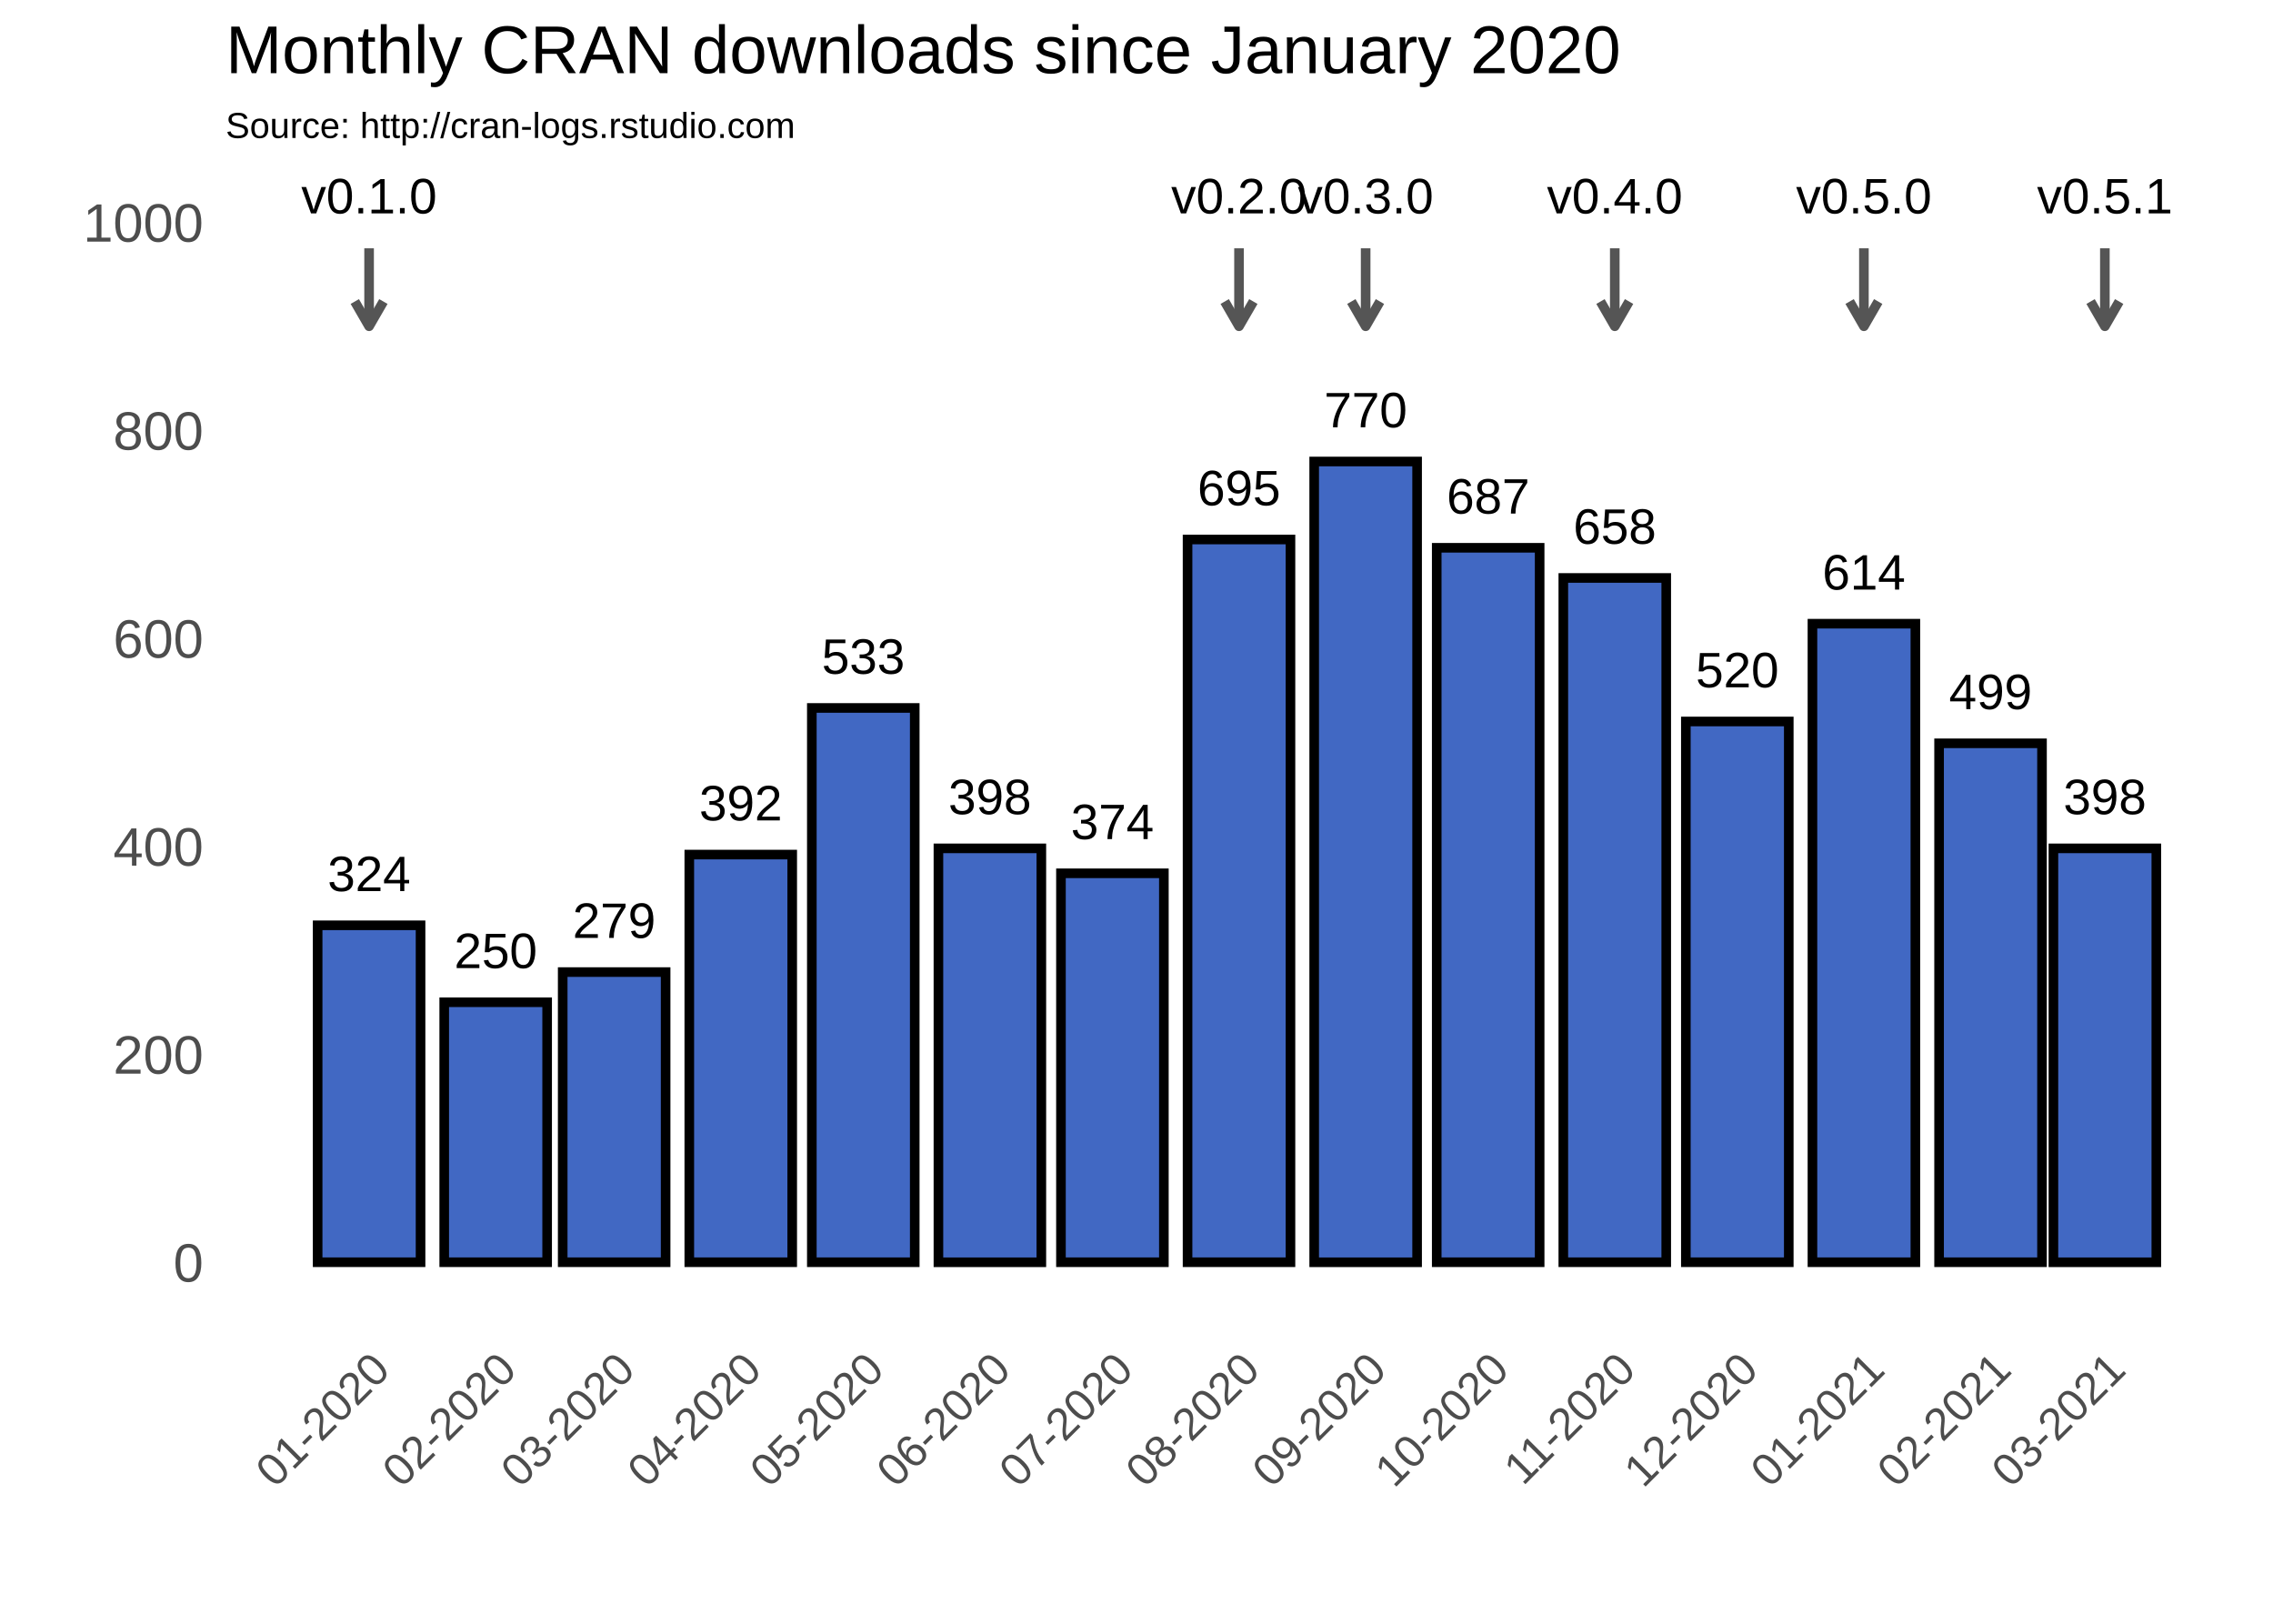
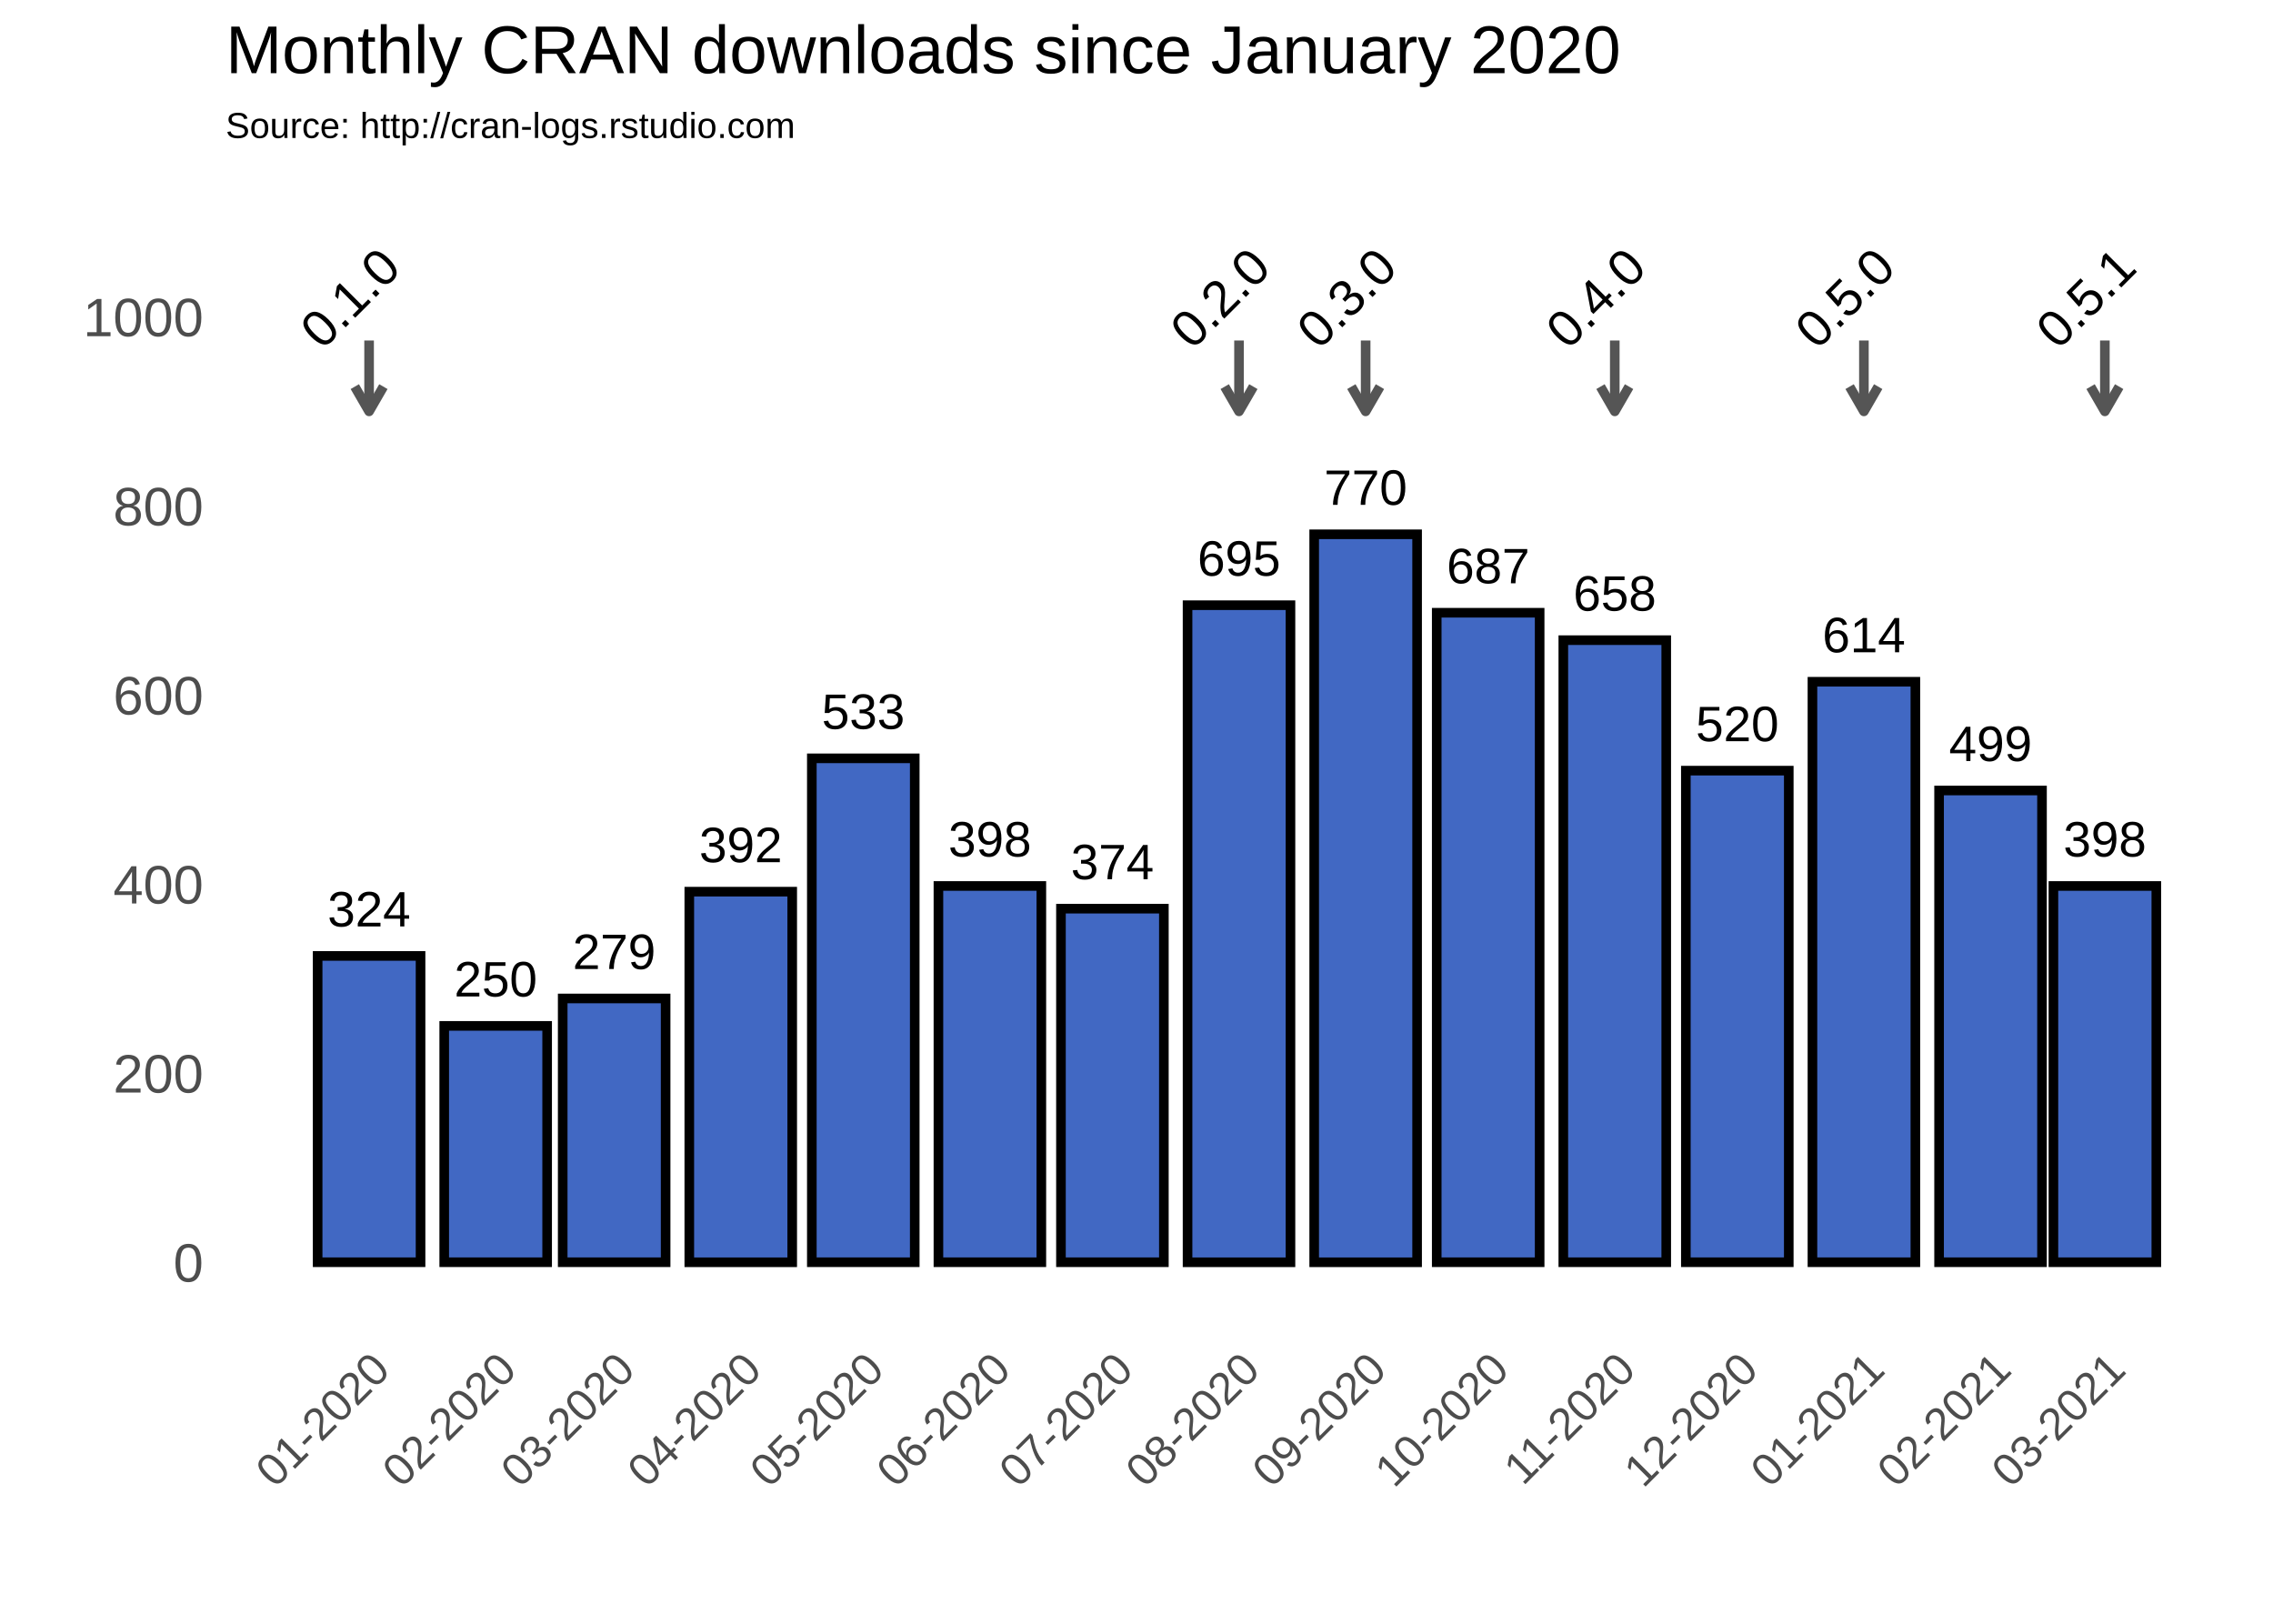
<svg xmlns="http://www.w3.org/2000/svg" class="svglite" width="504.00pt" height="360.00pt" viewBox="0 0 504.00 360.00">
  <defs>
    <style type="text/css">
    .svglite line, .svglite polyline, .svglite polygon, .svglite path, .svglite rect, .svglite circle {
      fill: none;
      stroke: #000000;
      stroke-linecap: round;
      stroke-linejoin: round;
      stroke-miterlimit: 10.00;
    }
  </style>
  </defs>
  <rect width="100%" height="100%" style="stroke: none; fill: #FFFFFF;" />
  <defs>
    <clipPath id="cpMC4wMHw1MDQuMDB8MC4wMHwzNjAuMDA=">
      <rect x="0.00" y="0.00" width="504.00" height="360.00" />
    </clipPath>
  </defs>
  <g clip-path="url(#cpMC4wMHw1MDQuMDB8MC4wMHwzNjAuMDA=)">
-     <rect x="0.00" y="0.00" width="504.00" height="360.00" style="stroke-width: 1.07; stroke: #FFFFFF; fill: #FFFFFF;" />
+     <rect x="0.00" y="-0" width="504.00" height="360.00" style="stroke-width: 1.07; stroke: #FFFFFF; fill: #FFFFFF;" />
  </g>
  <defs>
    <clipPath id="cpNTAuMDR8NDk4LjUyfDM3Ljc2fDI5MS4zOA==">
      <rect x="50.04" y="37.76" width="448.48" height="253.62" />
    </clipPath>
  </defs>
  <g clip-path="url(#cpNTAuMDR8NDk4LjUyfDM3Ljc2fDI5MS4zOA==)">
-     <polyline points="50.04,256.79 498.52,256.79 " style="stroke-width: 0.53; stroke: #FFFFFF; stroke-linecap: butt;" />
-     <polyline points="50.04,210.68 498.52,210.68 " style="stroke-width: 0.53; stroke: #FFFFFF; stroke-linecap: butt;" />
-     <polyline points="50.04,164.57 498.52,164.57 " style="stroke-width: 0.53; stroke: #FFFFFF; stroke-linecap: butt;" />
-     <polyline points="50.04,118.46 498.52,118.46 " style="stroke-width: 0.53; stroke: #FFFFFF; stroke-linecap: butt;" />
-     <polyline points="50.04,72.34 498.52,72.34 " style="stroke-width: 0.53; stroke: #FFFFFF; stroke-linecap: butt;" />
+     <polyline points="50.04,258.89 498.52,258.89 " style="stroke-width: 0.53; stroke: #FFFFFF; stroke-linecap: butt;" />
+     <polyline points="50.04,216.97 498.52,216.97 " style="stroke-width: 0.53; stroke: #FFFFFF; stroke-linecap: butt;" />
+     <polyline points="50.04,175.05 498.52,175.05 " style="stroke-width: 0.53; stroke: #FFFFFF; stroke-linecap: butt;" />
+     <polyline points="50.04,133.13 498.52,133.13 " style="stroke-width: 0.53; stroke: #FFFFFF; stroke-linecap: butt;" />
+     <polyline points="50.04,91.21 498.52,91.21 " style="stroke-width: 0.53; stroke: #FFFFFF; stroke-linecap: butt;" />
+     <polyline points="50.04,49.29 498.52,49.29 " style="stroke-width: 0.53; stroke: #FFFFFF; stroke-linecap: butt;" />
    <polyline points="53.77,291.38 53.77,37.76 " style="stroke-width: 0.53; stroke: #FFFFFF; stroke-linecap: butt;" />
    <polyline points="67.80,291.38 67.80,37.76 " style="stroke-width: 0.53; stroke: #FFFFFF; stroke-linecap: butt;" />
    <polyline points="95.88,291.38 95.88,37.76 " style="stroke-width: 0.53; stroke: #FFFFFF; stroke-linecap: butt;" />
    <polyline points="123.04,291.38 123.04,37.76 " style="stroke-width: 0.53; stroke: #FFFFFF; stroke-linecap: butt;" />
    <polyline points="150.21,291.38 150.21,37.76 " style="stroke-width: 0.53; stroke: #FFFFFF; stroke-linecap: butt;" />
    <polyline points="177.83,291.38 177.83,37.76 " style="stroke-width: 0.53; stroke: #FFFFFF; stroke-linecap: butt;" />
    <polyline points="205.46,291.38 205.46,37.76 " style="stroke-width: 0.53; stroke: #FFFFFF; stroke-linecap: butt;" />
    <polyline points="233.08,291.38 233.08,37.76 " style="stroke-width: 0.53; stroke: #FFFFFF; stroke-linecap: butt;" />
    <polyline points="260.70,291.38 260.70,37.76 " style="stroke-width: 0.53; stroke: #FFFFFF; stroke-linecap: butt;" />
    <polyline points="288.77,291.38 288.77,37.76 " style="stroke-width: 0.53; stroke: #FFFFFF; stroke-linecap: butt;" />
    <polyline points="316.39,291.38 316.39,37.76 " style="stroke-width: 0.53; stroke: #FFFFFF; stroke-linecap: butt;" />
    <polyline points="344.01,291.38 344.01,37.76 " style="stroke-width: 0.53; stroke: #FFFFFF; stroke-linecap: butt;" />
    <polyline points="371.64,291.38 371.64,37.76 " style="stroke-width: 0.53; stroke: #FFFFFF; stroke-linecap: butt;" />
    <polyline points="399.26,291.38 399.26,37.76 " style="stroke-width: 0.53; stroke: #FFFFFF; stroke-linecap: butt;" />
    <polyline points="427.33,291.38 427.33,37.76 " style="stroke-width: 0.53; stroke: #FFFFFF; stroke-linecap: butt;" />
    <polyline points="454.05,291.38 454.05,37.76 " style="stroke-width: 0.53; stroke: #FFFFFF; stroke-linecap: butt;" />
    <polyline points="480.76,291.38 480.76,37.76 " style="stroke-width: 0.53; stroke: #FFFFFF; stroke-linecap: butt;" />
    <polyline points="494.80,291.38 494.80,37.76 " style="stroke-width: 0.53; stroke: #FFFFFF; stroke-linecap: butt;" />
    <polyline points="50.04,279.85 498.52,279.85 " style="stroke-width: 1.07; stroke: #FFFFFF; stroke-linecap: butt;" />
-     <polyline points="50.04,233.74 498.52,233.74 " style="stroke-width: 1.07; stroke: #FFFFFF; stroke-linecap: butt;" />
-     <polyline points="50.04,187.63 498.52,187.63 " style="stroke-width: 1.07; stroke: #FFFFFF; stroke-linecap: butt;" />
-     <polyline points="50.04,141.51 498.52,141.51 " style="stroke-width: 1.07; stroke: #FFFFFF; stroke-linecap: butt;" />
-     <polyline points="50.04,95.40 498.52,95.40 " style="stroke-width: 1.07; stroke: #FFFFFF; stroke-linecap: butt;" />
-     <polyline points="50.04,49.29 498.52,49.29 " style="stroke-width: 1.07; stroke: #FFFFFF; stroke-linecap: butt;" />
+     <polyline points="50.04,237.93 498.52,237.93 " style="stroke-width: 1.07; stroke: #FFFFFF; stroke-linecap: butt;" />
+     <polyline points="50.04,196.01 498.52,196.01 " style="stroke-width: 1.07; stroke: #FFFFFF; stroke-linecap: butt;" />
+     <polyline points="50.04,154.09 498.52,154.09 " style="stroke-width: 1.07; stroke: #FFFFFF; stroke-linecap: butt;" />
+     <polyline points="50.04,112.17 498.52,112.17 " style="stroke-width: 1.07; stroke: #FFFFFF; stroke-linecap: butt;" />
+     <polyline points="50.04,70.25 498.52,70.25 " style="stroke-width: 1.07; stroke: #FFFFFF; stroke-linecap: butt;" />
    <polyline points="81.84,291.38 81.84,37.76 " style="stroke-width: 1.07; stroke: #FFFFFF; stroke-linecap: butt;" />
    <polyline points="109.91,291.38 109.91,37.76 " style="stroke-width: 1.07; stroke: #FFFFFF; stroke-linecap: butt;" />
    <polyline points="136.18,291.38 136.18,37.76 " style="stroke-width: 1.07; stroke: #FFFFFF; stroke-linecap: butt;" />
    <polyline points="164.25,291.38 164.25,37.76 " style="stroke-width: 1.07; stroke: #FFFFFF; stroke-linecap: butt;" />
    <polyline points="191.42,291.38 191.42,37.76 " style="stroke-width: 1.07; stroke: #FFFFFF; stroke-linecap: butt;" />
    <polyline points="219.49,291.38 219.49,37.76 " style="stroke-width: 1.07; stroke: #FFFFFF; stroke-linecap: butt;" />
    <polyline points="246.66,291.38 246.66,37.76 " style="stroke-width: 1.07; stroke: #FFFFFF; stroke-linecap: butt;" />
    <polyline points="274.73,291.38 274.73,37.76 " style="stroke-width: 1.07; stroke: #FFFFFF; stroke-linecap: butt;" />
    <polyline points="302.81,291.38 302.81,37.76 " style="stroke-width: 1.07; stroke: #FFFFFF; stroke-linecap: butt;" />
    <polyline points="329.98,291.38 329.98,37.76 " style="stroke-width: 1.07; stroke: #FFFFFF; stroke-linecap: butt;" />
    <polyline points="358.05,291.38 358.05,37.76 " style="stroke-width: 1.07; stroke: #FFFFFF; stroke-linecap: butt;" />
    <polyline points="385.22,291.38 385.22,37.76 " style="stroke-width: 1.07; stroke: #FFFFFF; stroke-linecap: butt;" />
    <polyline points="413.29,291.38 413.29,37.76 " style="stroke-width: 1.07; stroke: #FFFFFF; stroke-linecap: butt;" />
    <polyline points="441.37,291.38 441.37,37.76 " style="stroke-width: 1.07; stroke: #FFFFFF; stroke-linecap: butt;" />
    <polyline points="466.72,291.38 466.72,37.76 " style="stroke-width: 1.07; stroke: #FFFFFF; stroke-linecap: butt;" />
-     <rect x="70.43" y="205.15" width="22.82" height="74.70" style="stroke-width: 2.13; stroke-linecap: square; stroke-linejoin: miter; fill: #4168C3;" />
-     <rect x="98.50" y="222.21" width="22.82" height="57.64" style="stroke-width: 2.13; stroke-linecap: square; stroke-linejoin: miter; fill: #4168C3;" />
-     <rect x="124.77" y="215.52" width="22.82" height="64.33" style="stroke-width: 2.13; stroke-linecap: square; stroke-linejoin: miter; fill: #4168C3;" />
-     <rect x="152.84" y="189.47" width="22.82" height="90.38" style="stroke-width: 2.13; stroke-linecap: square; stroke-linejoin: miter; fill: #4168C3;" />
-     <rect x="180.01" y="156.96" width="22.82" height="122.89" style="stroke-width: 2.13; stroke-linecap: square; stroke-linejoin: miter; fill: #4168C3;" />
-     <rect x="208.08" y="188.09" width="22.82" height="91.77" style="stroke-width: 2.13; stroke-linecap: square; stroke-linejoin: miter; fill: #4168C3;" />
-     <rect x="235.25" y="193.62" width="22.82" height="86.23" style="stroke-width: 2.13; stroke-linecap: square; stroke-linejoin: miter; fill: #4168C3;" />
-     <rect x="263.32" y="119.61" width="22.82" height="160.24" style="stroke-width: 2.13; stroke-linecap: square; stroke-linejoin: miter; fill: #4168C3;" />
-     <rect x="291.40" y="102.32" width="22.82" height="177.54" style="stroke-width: 2.13; stroke-linecap: square; stroke-linejoin: miter; fill: #4168C3;" />
-     <rect x="318.57" y="121.45" width="22.82" height="158.40" style="stroke-width: 2.13; stroke-linecap: square; stroke-linejoin: miter; fill: #4168C3;" />
-     <rect x="346.64" y="128.14" width="22.82" height="151.71" style="stroke-width: 2.13; stroke-linecap: square; stroke-linejoin: miter; fill: #4168C3;" />
-     <rect x="373.81" y="159.96" width="22.82" height="119.89" style="stroke-width: 2.13; stroke-linecap: square; stroke-linejoin: miter; fill: #4168C3;" />
-     <rect x="401.88" y="138.28" width="22.82" height="141.57" style="stroke-width: 2.13; stroke-linecap: square; stroke-linejoin: miter; fill: #4168C3;" />
-     <rect x="429.96" y="164.80" width="22.82" height="115.05" style="stroke-width: 2.13; stroke-linecap: square; stroke-linejoin: miter; fill: #4168C3;" />
-     <rect x="455.31" y="188.09" width="22.82" height="91.77" style="stroke-width: 2.13; stroke-linecap: square; stroke-linejoin: miter; fill: #4168C3;" />
-     <text x="81.84" y="197.57" text-anchor="middle" style="font-size: 11.04px; font-family: Arial;" textLength="18.40px" lengthAdjust="spacingAndGlyphs">324</text>
-     <text x="109.91" y="214.63" text-anchor="middle" style="font-size: 11.04px; font-family: Arial;" textLength="18.40px" lengthAdjust="spacingAndGlyphs">250</text>
-     <text x="136.18" y="207.94" text-anchor="middle" style="font-size: 11.04px; font-family: Arial;" textLength="18.40px" lengthAdjust="spacingAndGlyphs">279</text>
-     <text x="164.25" y="181.89" text-anchor="middle" style="font-size: 11.04px; font-family: Arial;" textLength="18.40px" lengthAdjust="spacingAndGlyphs">392</text>
-     <text x="191.42" y="149.38" text-anchor="middle" style="font-size: 11.04px; font-family: Arial;" textLength="18.40px" lengthAdjust="spacingAndGlyphs">533</text>
-     <text x="219.49" y="180.51" text-anchor="middle" style="font-size: 11.04px; font-family: Arial;" textLength="18.40px" lengthAdjust="spacingAndGlyphs">398</text>
-     <text x="246.66" y="186.04" text-anchor="middle" style="font-size: 11.04px; font-family: Arial;" textLength="18.40px" lengthAdjust="spacingAndGlyphs">374</text>
-     <text x="274.73" y="112.03" text-anchor="middle" style="font-size: 11.04px; font-family: Arial;" textLength="18.40px" lengthAdjust="spacingAndGlyphs">695</text>
-     <text x="302.81" y="94.74" text-anchor="middle" style="font-size: 11.04px; font-family: Arial;" textLength="18.40px" lengthAdjust="spacingAndGlyphs">770</text>
-     <text x="329.98" y="113.87" text-anchor="middle" style="font-size: 11.04px; font-family: Arial;" textLength="18.40px" lengthAdjust="spacingAndGlyphs">687</text>
-     <text x="358.05" y="120.56" text-anchor="middle" style="font-size: 11.04px; font-family: Arial;" textLength="18.40px" lengthAdjust="spacingAndGlyphs">658</text>
-     <text x="385.22" y="152.38" text-anchor="middle" style="font-size: 11.04px; font-family: Arial;" textLength="18.40px" lengthAdjust="spacingAndGlyphs">520</text>
-     <text x="413.29" y="130.71" text-anchor="middle" style="font-size: 11.04px; font-family: Arial;" textLength="18.40px" lengthAdjust="spacingAndGlyphs">614</text>
-     <text x="441.37" y="157.22" text-anchor="middle" style="font-size: 11.04px; font-family: Arial;" textLength="18.40px" lengthAdjust="spacingAndGlyphs">499</text>
-     <text x="466.72" y="180.51" text-anchor="middle" style="font-size: 11.04px; font-family: Arial;" textLength="18.40px" lengthAdjust="spacingAndGlyphs">398</text>
-     <line x1="81.84" y1="55.05" x2="81.84" y2="72.34" style="stroke-width: 2.13; stroke: #555555; stroke-linecap: butt;" />
-     <polyline points="78.67,66.85 81.84,72.34 85.01,66.85 " style="stroke-width: 2.13; stroke: #555555; stroke-linecap: butt;" />
-     <line x1="274.73" y1="55.05" x2="274.73" y2="72.34" style="stroke-width: 2.13; stroke: #555555; stroke-linecap: butt;" />
-     <polyline points="271.56,66.85 274.73,72.34 277.91,66.85 " style="stroke-width: 2.13; stroke: #555555; stroke-linecap: butt;" />
-     <line x1="302.81" y1="55.05" x2="302.81" y2="72.34" style="stroke-width: 2.13; stroke: #555555; stroke-linecap: butt;" />
-     <polyline points="299.64,66.85 302.81,72.34 305.98,66.85 " style="stroke-width: 2.13; stroke: #555555; stroke-linecap: butt;" />
-     <line x1="358.05" y1="55.05" x2="358.05" y2="72.34" style="stroke-width: 2.13; stroke: #555555; stroke-linecap: butt;" />
-     <polyline points="354.88,66.85 358.05,72.34 361.22,66.85 " style="stroke-width: 2.13; stroke: #555555; stroke-linecap: butt;" />
-     <line x1="413.29" y1="55.05" x2="413.29" y2="72.34" style="stroke-width: 2.13; stroke: #555555; stroke-linecap: butt;" />
-     <polyline points="410.12,66.85 413.29,72.34 416.46,66.85 " style="stroke-width: 2.13; stroke: #555555; stroke-linecap: butt;" />
-     <line x1="466.72" y1="55.05" x2="466.72" y2="72.34" style="stroke-width: 2.13; stroke: #555555; stroke-linecap: butt;" />
-     <polyline points="463.55,66.85 466.72,72.34 469.89,66.85 " style="stroke-width: 2.13; stroke: #555555; stroke-linecap: butt;" />
-     <text x="81.84" y="47.31" text-anchor="middle" style="font-size: 11.04px; font-family: Arial;" textLength="30.05px" lengthAdjust="spacingAndGlyphs">v0.1.0</text>
-     <text x="274.73" y="47.31" text-anchor="middle" style="font-size: 11.04px; font-family: Arial;" textLength="30.05px" lengthAdjust="spacingAndGlyphs">v0.2.0</text>
-     <text x="302.81" y="47.31" text-anchor="middle" style="font-size: 11.04px; font-family: Arial;" textLength="30.05px" lengthAdjust="spacingAndGlyphs">v0.3.0</text>
-     <text x="358.05" y="47.31" text-anchor="middle" style="font-size: 11.04px; font-family: Arial;" textLength="30.05px" lengthAdjust="spacingAndGlyphs">v0.4.0</text>
-     <text x="413.29" y="47.31" text-anchor="middle" style="font-size: 11.04px; font-family: Arial;" textLength="30.05px" lengthAdjust="spacingAndGlyphs">v0.5.0</text>
-     <text x="466.72" y="47.31" text-anchor="middle" style="font-size: 11.04px; font-family: Arial;" textLength="30.05px" lengthAdjust="spacingAndGlyphs">v0.5.1</text>
+     <rect x="70.43" y="211.94" width="22.82" height="67.91" style="stroke-width: 2.13; stroke-linecap: square; stroke-linejoin: miter; fill: #4168C3;" />
+     <rect x="98.50" y="227.45" width="22.82" height="52.40" style="stroke-width: 2.13; stroke-linecap: square; stroke-linejoin: miter; fill: #4168C3;" />
+     <rect x="124.77" y="221.37" width="22.82" height="58.48" style="stroke-width: 2.13; stroke-linecap: square; stroke-linejoin: miter; fill: #4168C3;" />
+     <rect x="152.84" y="197.69" width="22.82" height="82.17" style="stroke-width: 2.13; stroke-linecap: square; stroke-linejoin: miter; fill: #4168C3;" />
+     <rect x="180.01" y="168.13" width="22.82" height="111.72" style="stroke-width: 2.13; stroke-linecap: square; stroke-linejoin: miter; fill: #4168C3;" />
+     <rect x="208.08" y="196.43" width="22.82" height="83.42" style="stroke-width: 2.13; stroke-linecap: square; stroke-linejoin: miter; fill: #4168C3;" />
+     <rect x="235.25" y="201.46" width="22.82" height="78.39" style="stroke-width: 2.13; stroke-linecap: square; stroke-linejoin: miter; fill: #4168C3;" />
+     <rect x="263.32" y="134.18" width="22.82" height="145.68" style="stroke-width: 2.13; stroke-linecap: square; stroke-linejoin: miter; fill: #4168C3;" />
+     <rect x="291.40" y="118.46" width="22.82" height="161.40" style="stroke-width: 2.13; stroke-linecap: square; stroke-linejoin: miter; fill: #4168C3;" />
+     <rect x="318.57" y="135.85" width="22.82" height="144.00" style="stroke-width: 2.13; stroke-linecap: square; stroke-linejoin: miter; fill: #4168C3;" />
+     <rect x="346.64" y="141.93" width="22.82" height="137.92" style="stroke-width: 2.13; stroke-linecap: square; stroke-linejoin: miter; fill: #4168C3;" />
+     <rect x="373.81" y="170.86" width="22.82" height="108.99" style="stroke-width: 2.13; stroke-linecap: square; stroke-linejoin: miter; fill: #4168C3;" />
+     <rect x="401.88" y="151.15" width="22.82" height="128.70" style="stroke-width: 2.13; stroke-linecap: square; stroke-linejoin: miter; fill: #4168C3;" />
+     <rect x="429.96" y="175.26" width="22.82" height="104.59" style="stroke-width: 2.13; stroke-linecap: square; stroke-linejoin: miter; fill: #4168C3;" />
+     <rect x="455.31" y="196.43" width="22.82" height="83.42" style="stroke-width: 2.13; stroke-linecap: square; stroke-linejoin: miter; fill: #4168C3;" />
+     <text x="81.84" y="205.41" text-anchor="middle" style="font-size: 11.04px; font-family: Arial;" textLength="18.40px" lengthAdjust="spacingAndGlyphs">324</text>
+     <text x="109.91" y="220.92" text-anchor="middle" style="font-size: 11.04px; font-family: Arial;" textLength="18.40px" lengthAdjust="spacingAndGlyphs">250</text>
+     <text x="136.18" y="214.84" text-anchor="middle" style="font-size: 11.04px; font-family: Arial;" textLength="18.40px" lengthAdjust="spacingAndGlyphs">279</text>
+     <text x="164.25" y="191.16" text-anchor="middle" style="font-size: 11.04px; font-family: Arial;" textLength="18.40px" lengthAdjust="spacingAndGlyphs">392</text>
+     <text x="191.42" y="161.60" text-anchor="middle" style="font-size: 11.04px; font-family: Arial;" textLength="18.40px" lengthAdjust="spacingAndGlyphs">533</text>
+     <text x="219.49" y="189.90" text-anchor="middle" style="font-size: 11.04px; font-family: Arial;" textLength="18.40px" lengthAdjust="spacingAndGlyphs">398</text>
+     <text x="246.66" y="194.93" text-anchor="middle" style="font-size: 11.04px; font-family: Arial;" textLength="18.40px" lengthAdjust="spacingAndGlyphs">374</text>
+     <text x="274.73" y="127.64" text-anchor="middle" style="font-size: 11.04px; font-family: Arial;" textLength="18.40px" lengthAdjust="spacingAndGlyphs">695</text>
+     <text x="302.81" y="111.92" text-anchor="middle" style="font-size: 11.04px; font-family: Arial;" textLength="18.40px" lengthAdjust="spacingAndGlyphs">770</text>
+     <text x="329.98" y="129.32" text-anchor="middle" style="font-size: 11.04px; font-family: Arial;" textLength="18.40px" lengthAdjust="spacingAndGlyphs">687</text>
+     <text x="358.05" y="135.40" text-anchor="middle" style="font-size: 11.04px; font-family: Arial;" textLength="18.40px" lengthAdjust="spacingAndGlyphs">658</text>
+     <text x="385.22" y="164.33" text-anchor="middle" style="font-size: 11.04px; font-family: Arial;" textLength="18.40px" lengthAdjust="spacingAndGlyphs">520</text>
+     <text x="413.29" y="144.62" text-anchor="middle" style="font-size: 11.04px; font-family: Arial;" textLength="18.40px" lengthAdjust="spacingAndGlyphs">614</text>
+     <text x="441.37" y="168.73" text-anchor="middle" style="font-size: 11.04px; font-family: Arial;" textLength="18.40px" lengthAdjust="spacingAndGlyphs">499</text>
+     <text x="466.72" y="189.90" text-anchor="middle" style="font-size: 11.04px; font-family: Arial;" textLength="18.40px" lengthAdjust="spacingAndGlyphs">398</text>
+     <line x1="81.84" y1="75.49" x2="81.84" y2="91.21" style="stroke-width: 2.13; stroke: #555555; stroke-linecap: butt;" />
+     <polyline points="78.67,85.72 81.84,91.21 85.01,85.72 " style="stroke-width: 2.13; stroke: #555555; stroke-linecap: butt;" />
+     <line x1="274.73" y1="75.49" x2="274.73" y2="91.21" style="stroke-width: 2.13; stroke: #555555; stroke-linecap: butt;" />
+     <polyline points="271.56,85.72 274.73,91.21 277.91,85.72 " style="stroke-width: 2.13; stroke: #555555; stroke-linecap: butt;" />
+     <line x1="302.81" y1="75.49" x2="302.81" y2="91.21" style="stroke-width: 2.13; stroke: #555555; stroke-linecap: butt;" />
+     <polyline points="299.64,85.72 302.81,91.21 305.98,85.72 " style="stroke-width: 2.13; stroke: #555555; stroke-linecap: butt;" />
+     <line x1="358.05" y1="75.49" x2="358.05" y2="91.21" style="stroke-width: 2.13; stroke: #555555; stroke-linecap: butt;" />
+     <polyline points="354.88,85.72 358.05,91.21 361.22,85.72 " style="stroke-width: 2.13; stroke: #555555; stroke-linecap: butt;" />
+     <line x1="413.29" y1="75.49" x2="413.29" y2="91.21" style="stroke-width: 2.13; stroke: #555555; stroke-linecap: butt;" />
+     <polyline points="410.12,85.72 413.29,91.21 416.46,85.72 " style="stroke-width: 2.13; stroke: #555555; stroke-linecap: butt;" />
+     <line x1="466.72" y1="75.49" x2="466.72" y2="91.21" style="stroke-width: 2.13; stroke: #555555; stroke-linecap: butt;" />
+     <polyline points="463.55,85.72 466.72,91.21 469.89,85.72 " style="stroke-width: 2.13; stroke: #555555; stroke-linecap: butt;" />
+     <text transform="translate(80.40,68.81) rotate(-45)" text-anchor="middle" style="font-size: 11.38px; font-family: Arial;" textLength="25.31px" lengthAdjust="spacingAndGlyphs">0.1.0</text>
+     <text transform="translate(273.30,68.81) rotate(-45)" text-anchor="middle" style="font-size: 11.38px; font-family: Arial;" textLength="25.31px" lengthAdjust="spacingAndGlyphs">0.2.0</text>
+     <text transform="translate(301.37,68.81) rotate(-45)" text-anchor="middle" style="font-size: 11.38px; font-family: Arial;" textLength="25.31px" lengthAdjust="spacingAndGlyphs">0.3.0</text>
+     <text transform="translate(356.61,68.81) rotate(-45)" text-anchor="middle" style="font-size: 11.38px; font-family: Arial;" textLength="25.31px" lengthAdjust="spacingAndGlyphs">0.4.0</text>
+     <text transform="translate(411.85,68.81) rotate(-45)" text-anchor="middle" style="font-size: 11.38px; font-family: Arial;" textLength="25.31px" lengthAdjust="spacingAndGlyphs">0.5.0</text>
+     <text transform="translate(465.28,68.81) rotate(-45)" text-anchor="middle" style="font-size: 11.38px; font-family: Arial;" textLength="25.31px" lengthAdjust="spacingAndGlyphs">0.5.1</text>
  </g>
  <g clip-path="url(#cpMC4wMHw1MDQuMDB8MC4wMHwzNjAuMDA=)">
    <text x="45.11" y="284.15" text-anchor="end" style="font-size: 12.00px; fill: #4D4D4D; font-family: Arial;" textLength="6.67px" lengthAdjust="spacingAndGlyphs">0</text>
-     <text x="45.11" y="238.04" text-anchor="end" style="font-size: 12.00px; fill: #4D4D4D; font-family: Arial;" textLength="20.02px" lengthAdjust="spacingAndGlyphs">200</text>
-     <text x="45.11" y="191.92" text-anchor="end" style="font-size: 12.00px; fill: #4D4D4D; font-family: Arial;" textLength="20.02px" lengthAdjust="spacingAndGlyphs">400</text>
-     <text x="45.11" y="145.81" text-anchor="end" style="font-size: 12.00px; fill: #4D4D4D; font-family: Arial;" textLength="20.02px" lengthAdjust="spacingAndGlyphs">600</text>
-     <text x="45.11" y="99.70" text-anchor="end" style="font-size: 12.00px; fill: #4D4D4D; font-family: Arial;" textLength="20.02px" lengthAdjust="spacingAndGlyphs">800</text>
-     <text x="45.11" y="53.58" text-anchor="end" style="font-size: 12.00px; fill: #4D4D4D; font-family: Arial;" textLength="26.70px" lengthAdjust="spacingAndGlyphs">1000</text>
+     <text x="45.11" y="242.23" text-anchor="end" style="font-size: 12.00px; fill: #4D4D4D; font-family: Arial;" textLength="20.02px" lengthAdjust="spacingAndGlyphs">200</text>
+     <text x="45.11" y="200.31" text-anchor="end" style="font-size: 12.00px; fill: #4D4D4D; font-family: Arial;" textLength="20.02px" lengthAdjust="spacingAndGlyphs">400</text>
+     <text x="45.11" y="158.39" text-anchor="end" style="font-size: 12.00px; fill: #4D4D4D; font-family: Arial;" textLength="20.02px" lengthAdjust="spacingAndGlyphs">600</text>
+     <text x="45.11" y="116.47" text-anchor="end" style="font-size: 12.00px; fill: #4D4D4D; font-family: Arial;" textLength="20.02px" lengthAdjust="spacingAndGlyphs">800</text>
+     <text x="45.11" y="74.54" text-anchor="end" style="font-size: 12.00px; fill: #4D4D4D; font-family: Arial;" textLength="26.70px" lengthAdjust="spacingAndGlyphs">1000</text>
    <text transform="translate(86.91,304.17) rotate(-45)" text-anchor="end" style="font-size: 10.00px; fill: #4D4D4D; font-family: Arial;" textLength="36.73px" lengthAdjust="spacingAndGlyphs">01-2020</text>
    <text transform="translate(114.98,304.17) rotate(-45)" text-anchor="end" style="font-size: 10.00px; fill: #4D4D4D; font-family: Arial;" textLength="36.73px" lengthAdjust="spacingAndGlyphs">02-2020</text>
    <text transform="translate(141.24,304.17) rotate(-45)" text-anchor="end" style="font-size: 10.00px; fill: #4D4D4D; font-family: Arial;" textLength="36.73px" lengthAdjust="spacingAndGlyphs">03-2020</text>
    <text transform="translate(169.32,304.17) rotate(-45)" text-anchor="end" style="font-size: 10.00px; fill: #4D4D4D; font-family: Arial;" textLength="36.73px" lengthAdjust="spacingAndGlyphs">04-2020</text>
    <text transform="translate(196.48,304.17) rotate(-45)" text-anchor="end" style="font-size: 10.00px; fill: #4D4D4D; font-family: Arial;" textLength="36.73px" lengthAdjust="spacingAndGlyphs">05-2020</text>
    <text transform="translate(224.56,304.17) rotate(-45)" text-anchor="end" style="font-size: 10.00px; fill: #4D4D4D; font-family: Arial;" textLength="36.73px" lengthAdjust="spacingAndGlyphs">06-2020</text>
    <text transform="translate(251.73,304.17) rotate(-45)" text-anchor="end" style="font-size: 10.00px; fill: #4D4D4D; font-family: Arial;" textLength="36.73px" lengthAdjust="spacingAndGlyphs">07-2020</text>
    <text transform="translate(279.80,304.17) rotate(-45)" text-anchor="end" style="font-size: 10.00px; fill: #4D4D4D; font-family: Arial;" textLength="36.73px" lengthAdjust="spacingAndGlyphs">08-2020</text>
    <text transform="translate(307.87,304.17) rotate(-45)" text-anchor="end" style="font-size: 10.00px; fill: #4D4D4D; font-family: Arial;" textLength="36.73px" lengthAdjust="spacingAndGlyphs">09-2020</text>
    <text transform="translate(335.04,304.17) rotate(-45)" text-anchor="end" style="font-size: 10.00px; fill: #4D4D4D; font-family: Arial;" textLength="36.73px" lengthAdjust="spacingAndGlyphs">10-2020</text>
    <text transform="translate(363.12,304.17) rotate(-45)" text-anchor="end" style="font-size: 10.00px; fill: #4D4D4D; font-family: Arial;" textLength="35.99px" lengthAdjust="spacingAndGlyphs">11-2020</text>
    <text transform="translate(390.29,304.17) rotate(-45)" text-anchor="end" style="font-size: 10.00px; fill: #4D4D4D; font-family: Arial;" textLength="36.73px" lengthAdjust="spacingAndGlyphs">12-2020</text>
    <text transform="translate(418.36,304.17) rotate(-45)" text-anchor="end" style="font-size: 10.00px; fill: #4D4D4D; font-family: Arial;" textLength="36.73px" lengthAdjust="spacingAndGlyphs">01-2021</text>
    <text transform="translate(446.43,304.17) rotate(-45)" text-anchor="end" style="font-size: 10.00px; fill: #4D4D4D; font-family: Arial;" textLength="36.73px" lengthAdjust="spacingAndGlyphs">02-2021</text>
    <text transform="translate(471.79,304.17) rotate(-45)" text-anchor="end" style="font-size: 10.00px; fill: #4D4D4D; font-family: Arial;" textLength="36.73px" lengthAdjust="spacingAndGlyphs">03-2021</text>
    <text x="50.04" y="30.59" style="font-size: 8.00px; font-family: Arial;" textLength="126.32px" lengthAdjust="spacingAndGlyphs">Source: http://cran-logs.rstudio.com</text>
    <text x="50.04" y="16.22" style="font-size: 15.00px; font-family: Arial;" textLength="309.25px" lengthAdjust="spacingAndGlyphs">Monthly CRAN downloads since January 2020</text>
  </g>
</svg>
